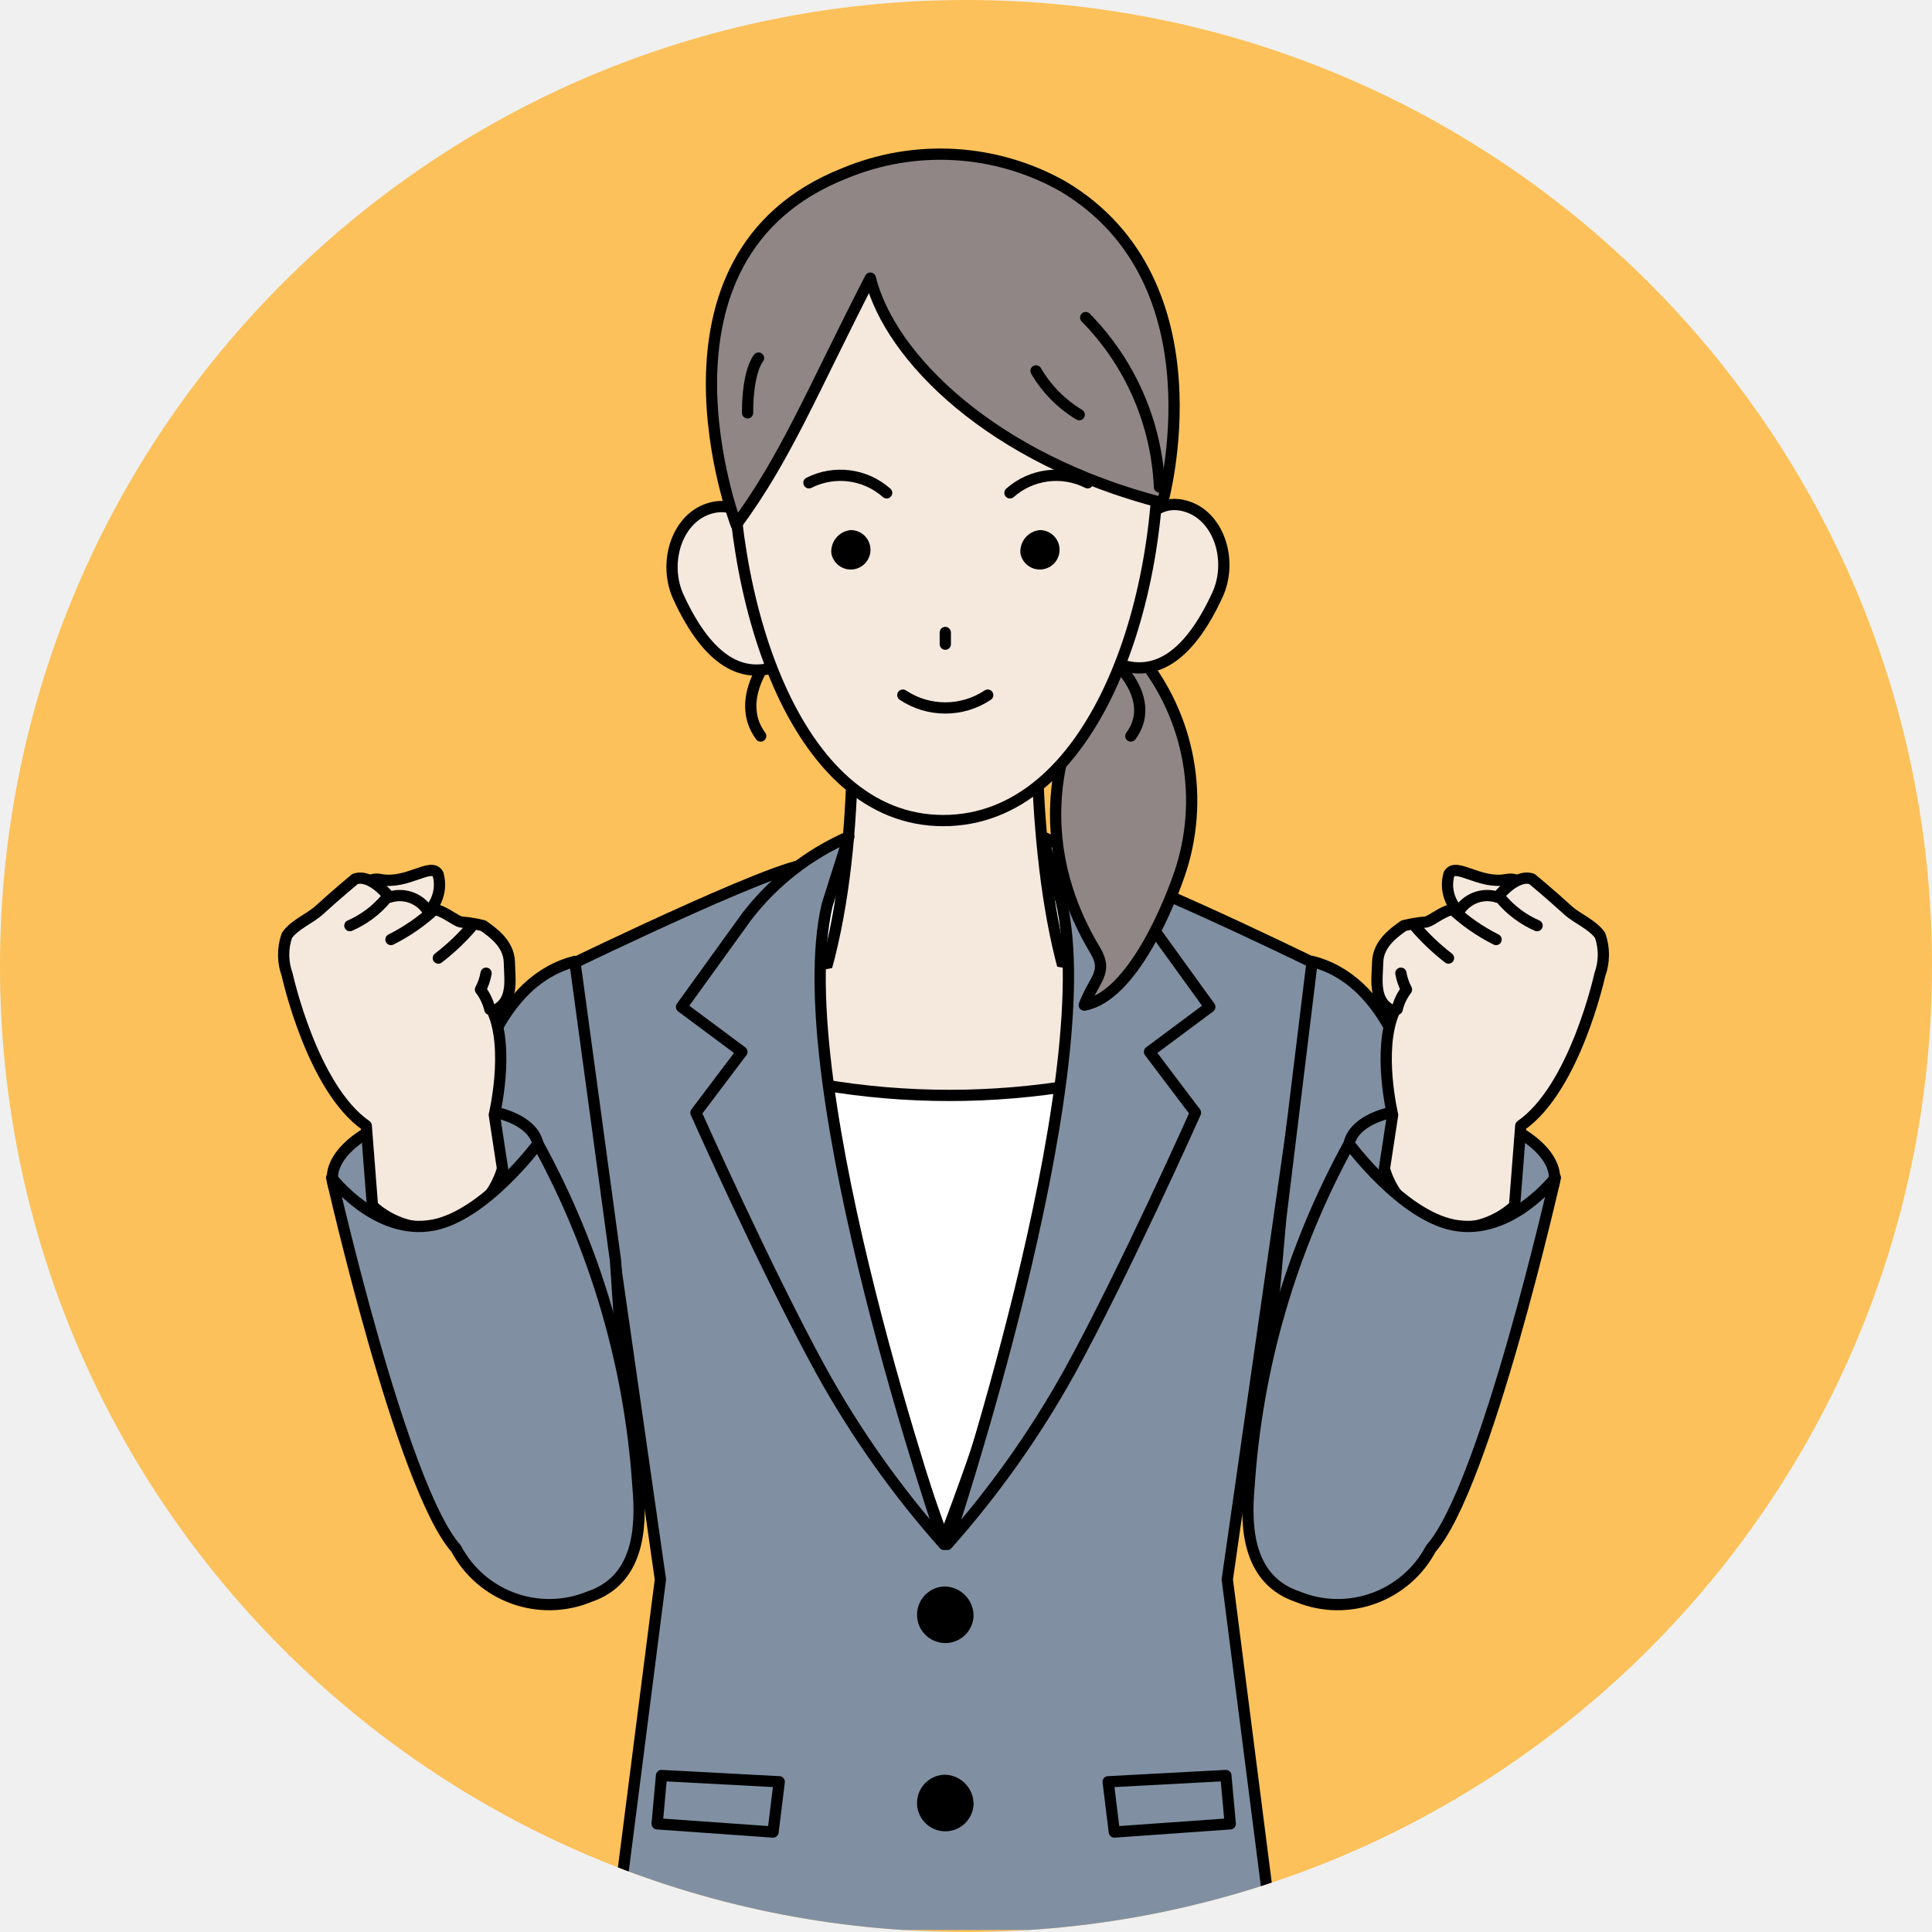
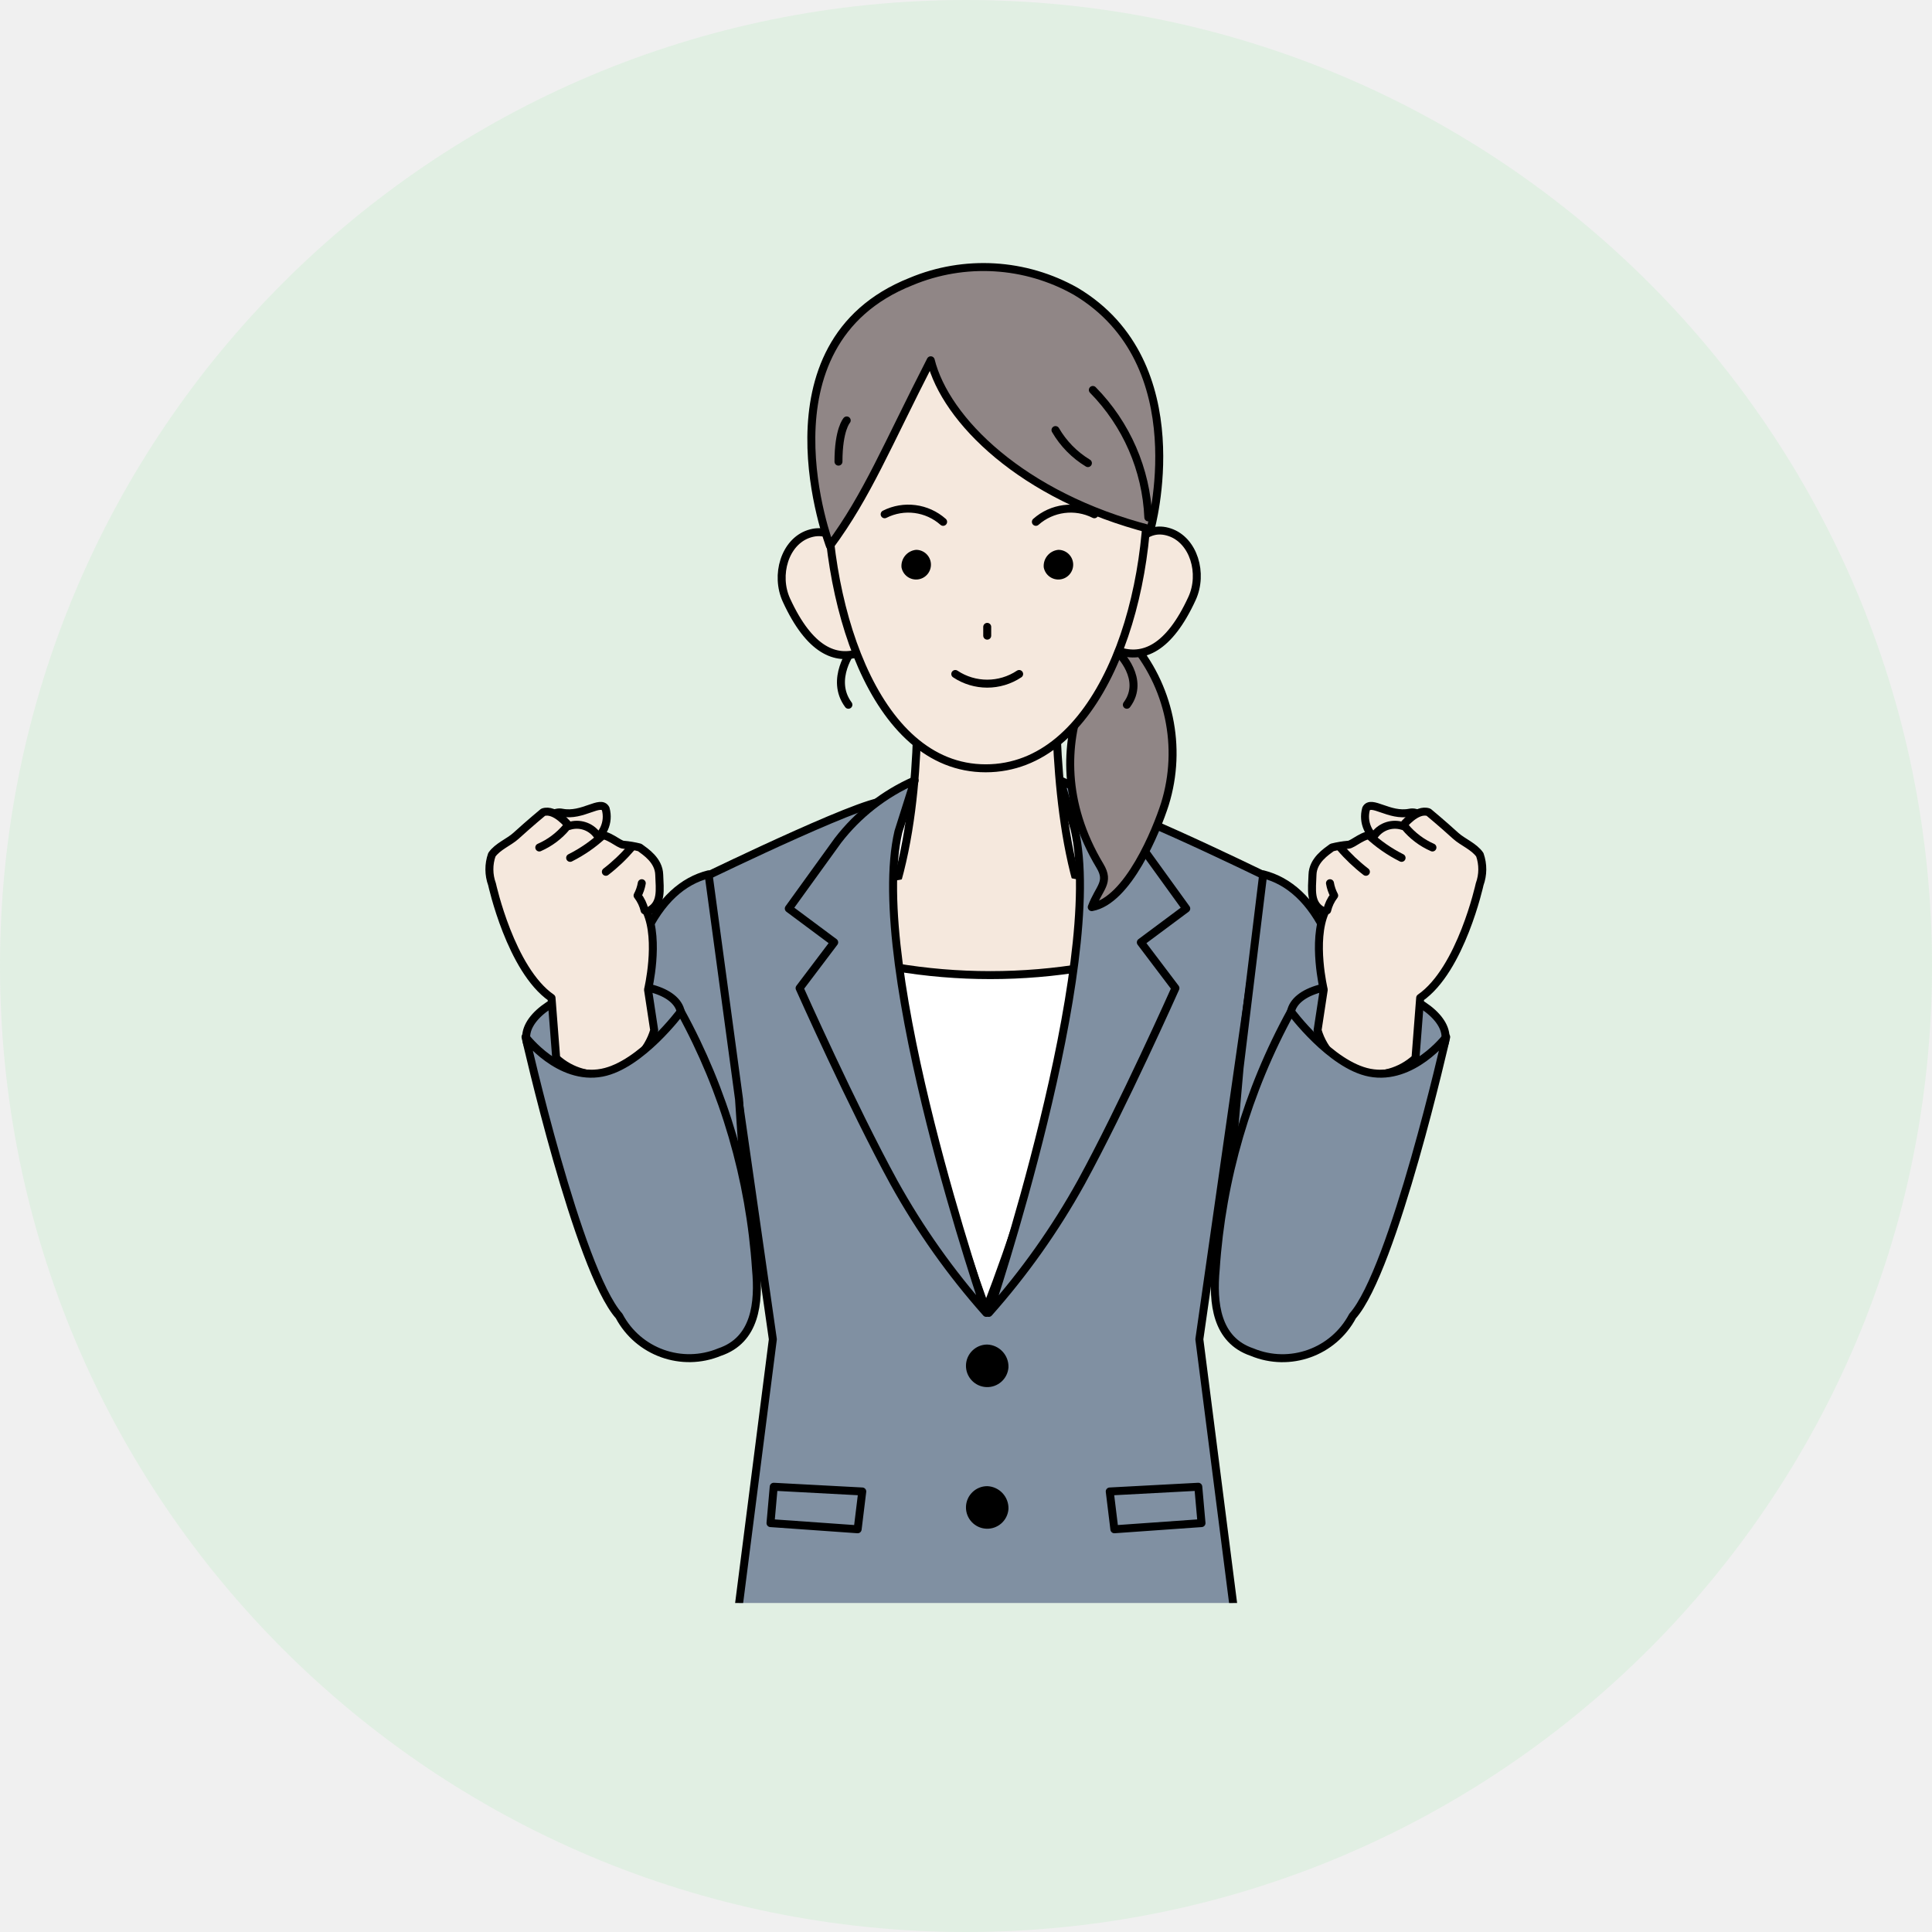
- <svg xmlns="http://www.w3.org/2000/svg" width="85" height="85" viewBox="0 0 85 85">
+ <svg xmlns="http://www.w3.org/2000/svg" width="120" height="120" viewBox="0 0 120 120">
  <defs>
    <clipPath id="clip-path">
-       <circle id="Elipse_6590" data-name="Elipse 6590" cx="42.5" cy="42.5" r="42.5" transform="translate(0 0.367)" fill="#fcc15a" />
-     </clipPath>
-     <clipPath id="clip-path-2">
-       <rect id="Rectángulo_299322" data-name="Rectángulo 299322" width="72.363" height="89.98" fill="none" />
+       <rect id="Rectángulo_299322" data-name="Rectángulo 299322" width="76.854" height="95.564" fill="none" />
    </clipPath>
  </defs>
-   <g id="Grupo_881703" data-name="Grupo 881703" transform="translate(0 -0.367)">
-     <circle id="Elipse_6585" data-name="Elipse 6585" cx="42.5" cy="42.5" r="42.5" transform="translate(0 0.367)" fill="#fcc15a" />
-     <g id="Enmascarar_grupo_744814" data-name="Enmascarar grupo 744814" clip-path="url(#clip-path)">
-       <g id="Grupo_881696" data-name="Grupo 881696" transform="translate(4.166 -4.701)">
-         <g id="Grupo_881695" data-name="Grupo 881695" clip-path="url(#clip-path-2)">
-           <path id="Trazado_596526" data-name="Trazado 596526" d="M30.428,64.824c6.966-11.736,5.843-31.119,5.843-31.119H24.585s-1.123,19.383,5.843,31.119" transform="translate(6.975 9.589)" fill="#fff" />
-           <path id="Trazado_596527" data-name="Trazado 596527" d="M30.428,64.824c6.966-11.736,5.843-31.119,5.843-31.119H24.585S23.462,53.088,30.428,64.824Z" transform="translate(6.975 9.589)" fill="none" stroke="#000" stroke-linecap="round" stroke-linejoin="round" stroke-width="0.495" />
-           <path id="Trazado_596528" data-name="Trazado 596528" d="M35.723,40.652c-1.733-5.612-1.335-13.7-1.335-13.7H26.157s.606,7.7-1.247,13.7a8.519,8.519,0,0,0,5.559,1.518c3.663-.1,5.254-1.518,5.254-1.518" transform="translate(7.087 7.668)" fill="#f5e8dd" />
-           <path id="Trazado_596529" data-name="Trazado 596529" d="M35.723,40.652c-1.733-5.612-1.335-13.7-1.335-13.7H26.157s.606,7.7-1.247,13.7a8.519,8.519,0,0,0,5.559,1.518C34.133,42.067,35.723,40.652,35.723,40.652Z" transform="translate(7.087 7.668)" fill="none" stroke="#000" stroke-linecap="round" stroke-linejoin="round" stroke-width="0.495" />
-           <path id="Trazado_596530" data-name="Trazado 596530" d="M41.139,39.772c0,1.667-4.362,3.019-9.743,3.019s-9.744-1.351-9.744-3.019,4.362-3.019,9.744-3.019,9.743,1.351,9.743,3.019" transform="translate(6.16 10.456)" fill="#f5e8dd" />
-           <path id="Trazado_596531" data-name="Trazado 596531" d="M20.654,40A33.519,33.519,0,0,0,42.8,40" transform="translate(5.876 11.38)" fill="none" stroke="#000" stroke-linecap="round" stroke-linejoin="round" stroke-width="0.495" />
-           <path id="Trazado_596532" data-name="Trazado 596532" d="M45.176,65.018l3.878-27.081s-10.481-5.125-10.526-4.322c-.2,3.563.871,12.237-5.823,29.673C26.4,45.9,27.08,37.209,26.882,33.647c-.044-.8-10.525,4.29-10.525,4.29l3.878,27.081-3.1,24.254C22.659,92.235,31.5,90.481,31.5,90.481l1.213-7.139,1.155,7.139s8.885,1.755,14.411-1.209Z" transform="translate(4.654 9.539)" fill="#8090a2" />
-           <path id="Trazado_596533" data-name="Trazado 596533" d="M45.176,65.018l3.878-27.081s-10.481-5.125-10.526-4.322c-.2,3.563.871,12.237-5.823,29.673C26.4,45.9,27.08,37.209,26.882,33.647c-.044-.8-10.525,4.29-10.525,4.29l3.878,27.081-3.1,24.254C22.659,92.235,31.5,90.481,31.5,90.481l1.213-7.139,1.155,7.139s8.885,1.755,14.411-1.209Z" transform="translate(4.654 9.539)" fill="none" stroke="#000" stroke-linecap="round" stroke-linejoin="round" stroke-width="0.495" />
-           <path id="Trazado_596534" data-name="Trazado 596534" d="M22.97,36.115,20.1,40.092l2.656,1.977-2.022,2.678s3.092,6.943,5.516,11.365a42.44,42.44,0,0,0,5.4,7.629S24.662,43.51,26.51,35.6l.951-3a11.486,11.486,0,0,0-4.491,3.512" transform="translate(5.718 9.276)" fill="#8090a2" />
-           <path id="Trazado_596535" data-name="Trazado 596535" d="M22.97,36.115,20.1,40.092l2.656,1.977-2.022,2.678s3.092,6.943,5.516,11.365a42.44,42.44,0,0,0,5.4,7.629S24.662,43.51,26.51,35.6l.951-3A11.486,11.486,0,0,0,22.97,36.115Z" transform="translate(5.718 9.276)" fill="none" stroke="#000" stroke-linecap="round" stroke-linejoin="round" stroke-width="0.495" />
-           <path id="Trazado_596536" data-name="Trazado 596536" d="M37.88,36.115l2.873,3.977L38.1,42.068l2.022,2.678S37.026,51.689,34.6,56.112a42.515,42.515,0,0,1-5.4,7.629s6.866-20.382,5.017-28.292l-.83-2.845a11.5,11.5,0,0,1,4.491,3.512" transform="translate(8.308 9.276)" fill="#8090a2" />
-           <path id="Trazado_596537" data-name="Trazado 596537" d="M37.88,36.115l2.873,3.977L38.1,42.068l2.022,2.678S37.026,51.689,34.6,56.112a42.515,42.515,0,0,1-5.4,7.629s6.866-20.382,5.017-28.292l-.83-2.845A11.5,11.5,0,0,1,37.88,36.115Z" transform="translate(8.308 9.276)" fill="none" stroke="#000" stroke-linecap="round" stroke-linejoin="round" stroke-width="0.495" />
-           <path id="Trazado_596538" data-name="Trazado 596538" d="M24.364,67.246l-5.1-.361.193-2.126,5.179.276Z" transform="translate(5.481 18.424)" fill="#8090a2" />
-           <path id="Trazado_596539" data-name="Trazado 596539" d="M24.364,67.246l-5.1-.361.193-2.126,5.179.276Z" transform="translate(5.481 18.424)" fill="none" stroke="#000" stroke-linecap="round" stroke-linejoin="round" stroke-width="0.495" />
-           <path id="Trazado_596540" data-name="Trazado 596540" d="M34.985,67.246l5.1-.361-.193-2.126-5.179.276Z" transform="translate(9.875 18.424)" fill="#8090a2" />
-           <path id="Trazado_596541" data-name="Trazado 596541" d="M34.985,67.246l5.1-.361-.193-2.126-5.179.276Z" transform="translate(9.875 18.424)" fill="none" stroke="#000" stroke-linecap="round" stroke-linejoin="round" stroke-width="0.495" />
-           <path id="Trazado_596542" data-name="Trazado 596542" d="M30.652,59.622a1.245,1.245,0,1,1-1.242-1.338,1.293,1.293,0,0,1,1.242,1.338" transform="translate(8.014 16.582)" />
-           <path id="Trazado_596543" data-name="Trazado 596543" d="M30.652,66.07a1.245,1.245,0,1,1-1.242-1.338,1.293,1.293,0,0,1,1.242,1.338" transform="translate(8.014 18.416)" />
-           <path id="Trazado_596544" data-name="Trazado 596544" d="M38.451,35.809c-.491,1.539-2.157,5.645-4.277,6.031.434-1.156,1.066-1.436.482-2.408-4.457-7.414.948-13.9,1.756-13.2a10.026,10.026,0,0,1,2.04,9.576" transform="translate(9.363 7.449)" fill="#908686" />
-           <path id="Trazado_596545" data-name="Trazado 596545" d="M38.451,35.809c-.491,1.539-2.157,5.645-4.277,6.031.434-1.156,1.066-1.436.482-2.408-4.457-7.414.948-13.9,1.756-13.2A10.026,10.026,0,0,1,38.451,35.809Z" transform="translate(9.363 7.449)" fill="none" stroke="#000" stroke-linecap="round" stroke-linejoin="round" stroke-width="0.495" />
-           <path id="Trazado_596546" data-name="Trazado 596546" d="M23.153,26.633s-1.354,1.744-.245,3.24" transform="translate(6.393 7.577)" fill="none" stroke="#000" stroke-linecap="round" stroke-linejoin="round" stroke-width="0.495" />
-           <path id="Trazado_596547" data-name="Trazado 596547" d="M35.443,23.625c-.509,1.526-1.575,4.175-.167,4.645S38.2,28.152,39.56,25.2c.672-1.462.1-3.4-1.309-3.873s-2.3.776-2.808,2.3" transform="translate(9.837 6.038)" fill="#f5e8dd" />
-           <path id="Trazado_596548" data-name="Trazado 596548" d="M35.443,23.625c-.509,1.526-1.575,4.175-.167,4.645S38.2,28.152,39.56,25.2c.672-1.462.1-3.4-1.309-3.873S35.952,22.1,35.443,23.625Z" transform="translate(9.837 6.038)" fill="none" stroke="#000" stroke-linecap="round" stroke-linejoin="round" stroke-width="0.495" />
-           <path id="Trazado_596549" data-name="Trazado 596549" d="M24.172,23.7c.509,1.527,1.575,4.175.167,4.645s-2.926-.117-4.284-3.073c-.671-1.462-.1-3.4,1.309-3.874s2.3.776,2.808,2.3" transform="translate(5.626 6.059)" fill="#f5e8dd" />
-           <path id="Trazado_596550" data-name="Trazado 596550" d="M24.172,23.7c.509,1.527,1.575,4.175.167,4.645s-2.926-.117-4.284-3.073c-.671-1.462-.1-3.4,1.309-3.874S23.663,22.173,24.172,23.7Z" transform="translate(5.626 6.059)" fill="none" stroke="#000" stroke-linecap="round" stroke-linejoin="round" stroke-width="0.495" />
-           <path id="Trazado_596551" data-name="Trazado 596551" d="M40.57,20.8c.361,8.073-2.924,17.591-9.446,17.591-6.611,0-9.587-9.952-9.271-17.808.29-7.233,4.663-10.9,9.59-10.812,4.868.091,8.815,4.044,9.128,11.029" transform="translate(6.21 2.779)" fill="#f5e8dd" />
-           <path id="Trazado_596552" data-name="Trazado 596552" d="M40.57,20.8c.361,8.073-2.924,17.591-9.446,17.591-6.611,0-9.587-9.952-9.271-17.808.29-7.233,4.663-10.9,9.59-10.812C36.31,9.859,40.258,13.811,40.57,20.8Z" transform="translate(6.21 2.779)" fill="none" stroke="#000" stroke-linecap="round" stroke-linejoin="round" stroke-width="0.495" />
-           <path id="Trazado_596553" data-name="Trazado 596553" d="M27.68,27.754a3.368,3.368,0,0,0,3.735,0" transform="translate(7.875 7.896)" fill="none" stroke="#000" stroke-linecap="round" stroke-linejoin="round" stroke-width="0.495" />
-           <path id="Trazado_596554" data-name="Trazado 596554" d="M25.231,23.122a.868.868,0,1,0,.854-1.021.949.949,0,0,0-.854,1.021" transform="translate(7.178 6.288)" />
-           <path id="Trazado_596555" data-name="Trazado 596555" d="M31.707,23.122a.868.868,0,1,0,.854-1.021.949.949,0,0,0-.854,1.021" transform="translate(9.021 6.288)" />
-           <path id="Trazado_596556" data-name="Trazado 596556" d="M24.464,20.557A3.068,3.068,0,0,1,27.883,21" transform="translate(6.96 5.752)" fill="none" stroke="#000" stroke-linecap="round" stroke-linejoin="round" stroke-width="0.495" />
-           <path id="Trazado_596557" data-name="Trazado 596557" d="M34.768,20.557A3.068,3.068,0,0,0,31.349,21" transform="translate(8.919 5.752)" fill="none" stroke="#000" stroke-linecap="round" stroke-linejoin="round" stroke-width="0.495" />
-           <line id="Línea_506" data-name="Línea 506" y2="0.514" transform="translate(37.423 32.895)" fill="none" stroke="#000" stroke-linecap="round" stroke-linejoin="round" stroke-width="0.495" />
-           <path id="Trazado_596558" data-name="Trazado 596558" d="M35.1,26.783s1.611,1.552.5,3.047" transform="translate(9.987 7.62)" fill="none" stroke="#000" stroke-linecap="round" stroke-linejoin="round" stroke-width="0.495" />
-           <path id="Trazado_596559" data-name="Trazado 596559" d="M26.954,10.075c-9.219,3.665-4.74,15.455-4.74,15.455,2.185-2.957,3.327-5.841,5.9-10.853.866,3.477,5.335,7.96,12.853,9.888,0,0,2.717-9.69-4.366-13.918a10.979,10.979,0,0,0-9.643-.573" transform="translate(6.01 2.627)" fill="#908686" />
-           <path id="Trazado_596560" data-name="Trazado 596560" d="M26.954,10.075c-9.219,3.665-4.74,15.455-4.74,15.455,2.185-2.957,3.327-5.841,5.9-10.853.866,3.477,5.335,7.96,12.853,9.888,0,0,2.717-9.69-4.366-13.918A10.979,10.979,0,0,0,26.954,10.075Z" transform="translate(6.01 2.627)" fill="none" stroke="#000" stroke-linecap="round" stroke-linejoin="round" stroke-width="0.495" />
-           <path id="Trazado_596561" data-name="Trazado 596561" d="M33.943,14.822a11.332,11.332,0,0,1,3.245,7.454" transform="translate(9.657 4.217)" fill="none" stroke="#000" stroke-linecap="round" stroke-linejoin="round" stroke-width="0.495" />
-           <path id="Trazado_596562" data-name="Trazado 596562" d="M22.844,16.21s-.482.531-.482,2.41" transform="translate(6.362 4.612)" fill="none" stroke="#000" stroke-linecap="round" stroke-linejoin="round" stroke-width="0.495" />
-           <path id="Trazado_596563" data-name="Trazado 596563" d="M32.242,16.648a5.465,5.465,0,0,0,1.9,1.928" transform="translate(9.173 4.737)" fill="none" stroke="#000" stroke-linecap="round" stroke-linejoin="round" stroke-width="0.495" />
-           <path id="Trazado_596564" data-name="Trazado 596564" d="M42.259,36.875c2.988.758,5.2,4.542,5.363,12.673.181,9.048.669,14.492-3.8,15.208-.715.116-2.861.371-4.094-3.581L40.876,48.2Z" transform="translate(11.304 10.491)" fill="#8090a2" />
-           <path id="Trazado_596565" data-name="Trazado 596565" d="M42.259,36.875c2.988.758,5.2,4.542,5.363,12.673.181,9.048.669,14.492-3.8,15.208-.715.116-2.861.371-4.094-3.581L40.876,48.2Z" transform="translate(11.304 10.491)" fill="none" stroke="#000" stroke-linecap="round" stroke-linejoin="round" stroke-width="0.495" />
-           <path id="Trazado_596566" data-name="Trazado 596566" d="M47.946,42.063c-2.466-.453-4.749.166-4.983,1.435s1.67,2.709,4.137,3.164,4.655-.208,4.889-1.478-1.576-2.667-4.044-3.12" transform="translate(12.217 11.925)" fill="#8090a2" />
-           <path id="Trazado_596567" data-name="Trazado 596567" d="M47.946,42.063c-2.466-.453-4.749.166-4.983,1.435s1.67,2.709,4.137,3.164,4.655-.208,4.889-1.478S50.413,42.516,47.946,42.063Z" transform="translate(12.217 11.925)" fill="none" stroke="#000" stroke-linecap="round" stroke-linejoin="round" stroke-width="0.495" />
-           <path id="Trazado_596568" data-name="Trazado 596568" d="M47.306,35.905c.8.425,2.587.663,2.884.107s-.344-2.033-1.231-1.856c-1.2.241-2.257-.785-2.552-.23a1.68,1.68,0,0,0,.9,1.979" transform="translate(13.175 9.605)" fill="#f5e8dd" />
-           <path id="Trazado_596569" data-name="Trazado 596569" d="M47.306,35.905c.8.425,2.587.663,2.884.107s-.344-2.033-1.231-1.856c-1.2.241-2.257-.785-2.552-.23A1.68,1.68,0,0,0,47.306,35.905Z" transform="translate(13.175 9.605)" fill="none" stroke="#000" stroke-linecap="round" stroke-linejoin="round" stroke-width="0.495" />
-           <path id="Trazado_596570" data-name="Trazado 596570" d="M43.951,37.717c.022-.854.811-1.353,1.143-1.6a5.916,5.916,0,0,1,.936-.158c.292,0,.911-.673,1.567-.582a1.467,1.467,0,0,1,1.626-.515s.812-1.051,1.517-.8c0,0,.745.613,1.59,1.382.4.362,1.075.622,1.407,1.1a2.569,2.569,0,0,1-.012,1.728s-1.089,4.992-3.478,6.642l-.274,3.526a3.688,3.688,0,0,1-3.242.9,3.74,3.74,0,0,1-2.484-2.528l.361-2.371s-.683-2.863.075-4.555c-.943-.374-.754-1.341-.732-2.164" transform="translate(12.495 9.679)" fill="#f5e8dd" />
-           <path id="Trazado_596571" data-name="Trazado 596571" d="M43.951,37.717c.022-.854.811-1.353,1.143-1.6a5.916,5.916,0,0,1,.936-.158c.292,0,.911-.673,1.567-.582a1.467,1.467,0,0,1,1.626-.515s.812-1.051,1.517-.8c0,0,.745.613,1.59,1.382.4.362,1.075.622,1.407,1.1a2.569,2.569,0,0,1-.012,1.728s-1.089,4.992-3.478,6.642l-.274,3.526a3.688,3.688,0,0,1-3.242.9,3.74,3.74,0,0,1-2.484-2.528l.361-2.371s-.683-2.863.075-4.555C43.74,39.507,43.929,38.54,43.951,37.717Z" transform="translate(12.495 9.679)" fill="none" stroke="#000" stroke-linecap="round" stroke-linejoin="round" stroke-width="0.495" />
-           <path id="Trazado_596572" data-name="Trazado 596572" d="M44.775,37.279a2.4,2.4,0,0,0,.247.721,2.269,2.269,0,0,0-.411.867" transform="translate(12.692 10.606)" fill="none" stroke="#000" stroke-linecap="round" stroke-linejoin="round" stroke-width="0.495" />
-           <path id="Trazado_596573" data-name="Trazado 596573" d="M45.21,35.654A9.911,9.911,0,0,0,46.7,37.075" transform="translate(12.862 10.144)" fill="none" stroke="#000" stroke-linecap="round" stroke-linejoin="round" stroke-width="0.495" />
-           <path id="Trazado_596574" data-name="Trazado 596574" d="M46.481,35.068a8.278,8.278,0,0,0,1.951,1.358" transform="translate(13.224 9.977)" fill="none" stroke="#000" stroke-linecap="round" stroke-linejoin="round" stroke-width="0.495" />
-           <path id="Trazado_596575" data-name="Trazado 596575" d="M48.159,34.715a4.342,4.342,0,0,0,1.6,1.2" transform="translate(13.701 9.877)" fill="none" stroke="#000" stroke-linecap="round" stroke-linejoin="round" stroke-width="0.495" />
-           <path id="Trazado_596576" data-name="Trazado 596576" d="M39.55,58.185a36.287,36.287,0,0,1,4.4-15.063s2.32,3.135,4.6,3.576c2.511.486,4.476-2.087,4.476-2.087s-3.073,13.618-5.475,16.32a4.639,4.639,0,0,1-5.875,2.112c-2.1-.712-2.313-2.881-2.13-4.857" transform="translate(11.237 12.268)" fill="#8090a2" />
-           <path id="Trazado_596577" data-name="Trazado 596577" d="M39.55,58.185a36.287,36.287,0,0,1,4.4-15.063s2.32,3.135,4.6,3.576c2.511.486,4.476-2.087,4.476-2.087s-3.073,13.618-5.475,16.32a4.639,4.639,0,0,1-5.875,2.112C39.577,62.33,39.366,60.161,39.55,58.185Z" transform="translate(11.237 12.268)" fill="none" stroke="#000" stroke-linecap="round" stroke-linejoin="round" stroke-width="0.495" />
-           <path id="Trazado_596578" data-name="Trazado 596578" d="M17.658,36.875c-2.988.758-5.2,4.542-5.364,12.673-.181,9.048-.668,14.492,3.8,15.208.715.116,2.861.371,4.094-3.581l-.742-11.151Z" transform="translate(3.466 10.491)" fill="#8090a2" />
-           <path id="Trazado_596579" data-name="Trazado 596579" d="M17.658,36.875c-2.988.758-5.2,4.542-5.364,12.673-.181,9.048-.668,14.492,3.8,15.208.715.116,2.861.371,4.094-3.581l-.742-11.151Z" transform="translate(3.466 10.491)" fill="none" stroke="#000" stroke-linecap="round" stroke-linejoin="round" stroke-width="0.495" />
-           <path id="Trazado_596580" data-name="Trazado 596580" d="M12.206,42.063c2.466-.453,4.749.166,4.983,1.435s-1.67,2.709-4.137,3.164S8.4,46.453,8.162,45.183s1.577-2.667,4.044-3.12" transform="translate(2.316 11.925)" fill="#8090a2" />
-           <path id="Trazado_596581" data-name="Trazado 596581" d="M12.206,42.063c2.466-.453,4.749.166,4.983,1.435s-1.67,2.709-4.137,3.164S8.4,46.453,8.162,45.183,9.74,42.516,12.206,42.063Z" transform="translate(2.316 11.925)" fill="none" stroke="#000" stroke-linecap="round" stroke-linejoin="round" stroke-width="0.495" />
-           <path id="Trazado_596582" data-name="Trazado 596582" d="M11.715,35.905c-.8.425-2.587.663-2.884.107s.344-2.033,1.231-1.856c1.2.241,2.256-.785,2.552-.23a1.68,1.68,0,0,1-.9,1.979" transform="translate(2.492 9.605)" fill="#f5e8dd" />
-           <path id="Trazado_596583" data-name="Trazado 596583" d="M11.715,35.905c-.8.425-2.587.663-2.884.107s.344-2.033,1.231-1.856c1.2.241,2.256-.785,2.552-.23A1.68,1.68,0,0,1,11.715,35.905Z" transform="translate(2.492 9.605)" fill="none" stroke="#000" stroke-linecap="round" stroke-linejoin="round" stroke-width="0.495" />
-           <path id="Trazado_596584" data-name="Trazado 596584" d="M16.4,37.717c-.022-.854-.811-1.353-1.143-1.6a5.916,5.916,0,0,0-.936-.158c-.292,0-.911-.673-1.567-.582a1.467,1.467,0,0,0-1.626-.515s-.812-1.051-1.517-.8c0,0-.745.613-1.59,1.382-.4.362-1.075.622-1.407,1.1a2.569,2.569,0,0,0,.012,1.728s1.089,4.992,3.478,6.642l.274,3.526a3.688,3.688,0,0,0,3.242.9A3.74,3.74,0,0,0,16.1,46.807l-.361-2.371s.683-2.863-.075-4.555c.943-.374.754-1.341.732-2.164" transform="translate(1.843 9.679)" fill="#f5e8dd" />
-           <path id="Trazado_596585" data-name="Trazado 596585" d="M16.4,37.717c-.022-.854-.811-1.353-1.143-1.6a5.916,5.916,0,0,0-.936-.158c-.292,0-.911-.673-1.567-.582a1.467,1.467,0,0,0-1.626-.515s-.812-1.051-1.517-.8c0,0-.745.613-1.59,1.382-.4.362-1.075.622-1.407,1.1a2.569,2.569,0,0,0,.012,1.728s1.089,4.992,3.478,6.642l.274,3.526a3.688,3.688,0,0,0,3.242.9A3.74,3.74,0,0,0,16.1,46.807l-.361-2.371s.683-2.863-.075-4.555C16.608,39.507,16.42,38.54,16.4,37.717Z" transform="translate(1.843 9.679)" fill="none" stroke="#000" stroke-linecap="round" stroke-linejoin="round" stroke-width="0.495" />
-           <path id="Trazado_596586" data-name="Trazado 596586" d="M13.461,37.279a2.4,2.4,0,0,1-.247.721,2.269,2.269,0,0,1,.411.867" transform="translate(3.759 10.606)" fill="none" stroke="#000" stroke-linecap="round" stroke-linejoin="round" stroke-width="0.495" />
-           <path id="Trazado_596587" data-name="Trazado 596587" d="M13.265,35.654a9.911,9.911,0,0,1-1.494,1.421" transform="translate(3.349 10.144)" fill="none" stroke="#000" stroke-linecap="round" stroke-linejoin="round" stroke-width="0.495" />
-           <path id="Trazado_596588" data-name="Trazado 596588" d="M12.1,35.068a8.278,8.278,0,0,1-1.951,1.358" transform="translate(2.886 9.977)" fill="none" stroke="#000" stroke-linecap="round" stroke-linejoin="round" stroke-width="0.495" />
-           <path id="Trazado_596589" data-name="Trazado 596589" d="M10.341,34.715a4.342,4.342,0,0,1-1.6,1.2" transform="translate(2.486 9.877)" fill="none" stroke="#000" stroke-linecap="round" stroke-linejoin="round" stroke-width="0.495" />
-           <path id="Trazado_596590" data-name="Trazado 596590" d="M21.593,58.185a36.287,36.287,0,0,0-4.4-15.063s-2.32,3.135-4.6,3.576c-2.511.486-4.476-2.087-4.476-2.087s3.073,13.618,5.475,16.32a4.639,4.639,0,0,0,5.875,2.112c2.1-.712,2.313-2.881,2.13-4.857" transform="translate(2.308 12.268)" fill="#8090a2" />
-           <path id="Trazado_596591" data-name="Trazado 596591" d="M21.593,58.185a36.287,36.287,0,0,0-4.4-15.063s-2.32,3.135-4.6,3.576c-2.511.486-4.476-2.087-4.476-2.087s3.073,13.618,5.475,16.32a4.639,4.639,0,0,0,5.875,2.112C21.566,62.33,21.776,60.161,21.593,58.185Z" transform="translate(2.308 12.268)" fill="none" stroke="#000" stroke-linecap="round" stroke-linejoin="round" stroke-width="0.495" />
-         </g>
+   <g id="Grupo_1072189" data-name="Grupo 1072189" transform="translate(-810 -1808.712)">
+     <path id="Trazado_835933" data-name="Trazado 835933" d="M60,0A60,60,0,1,1,0,60,60,60,0,0,1,60,0Z" transform="translate(810 1808.712)" fill="#e1efe3" />
+     <g id="Grupo_881696" data-name="Grupo 881696" transform="translate(831.573 1812.712)">
+       <g id="Grupo_881695" data-name="Grupo 881695" clip-path="url(#clip-path)">
+         <path id="Trazado_596526" data-name="Trazado 596526" d="M30.795,66.756C38.193,54.291,37,33.705,37,33.705H24.589S23.4,54.291,30.795,66.756" transform="translate(8.93 12.276)" fill="#fff" />
+         <path id="Trazado_596527" data-name="Trazado 596527" d="M30.795,66.756C38.193,54.291,37,33.705,37,33.705H24.589S23.4,54.291,30.795,66.756Z" transform="translate(8.93 12.276)" fill="none" stroke="#000" stroke-linecap="round" stroke-linejoin="round" stroke-width="0.495" />
+         <path id="Trazado_596528" data-name="Trazado 596528" d="M36.394,41.5c-1.84-5.96-1.417-14.551-1.417-14.551H26.235S26.879,35.13,24.91,41.5a9.048,9.048,0,0,0,5.9,1.612c3.891-.11,5.58-1.612,5.58-1.612" transform="translate(9.072 9.817)" fill="#f5e8dd" />
+         <path id="Trazado_596529" data-name="Trazado 596529" d="M36.394,41.5c-1.84-5.96-1.417-14.551-1.417-14.551H26.235S26.879,35.13,24.91,41.5a9.048,9.048,0,0,0,5.9,1.612C34.705,43,36.394,41.5,36.394,41.5Z" transform="translate(9.072 9.817)" fill="none" stroke="#000" stroke-linecap="round" stroke-linejoin="round" stroke-width="0.495" />
+         <path id="Trazado_596530" data-name="Trazado 596530" d="M42.348,39.959c0,1.771-4.633,3.206-10.348,3.206S21.652,41.73,21.652,39.959,26.285,36.753,32,36.753s10.348,1.435,10.348,3.206" transform="translate(7.886 13.386)" fill="#f5e8dd" />
+         <path id="Trazado_596531" data-name="Trazado 596531" d="M20.654,40a35.6,35.6,0,0,0,23.518,0" transform="translate(7.522 14.568)" fill="none" stroke="#000" stroke-linecap="round" stroke-linejoin="round" stroke-width="0.495" />
+         <path id="Trazado_596532" data-name="Trazado 596532" d="M46.964,66.972l4.119-28.762S39.951,32.768,39.9,33.62c-.209,3.784.925,13-6.184,31.515-6.693-18.469-5.974-27.7-6.184-31.48-.046-.854-11.178,4.556-11.178,4.556l4.119,28.762L17.181,92.731c5.869,3.147,15.259,1.284,15.259,1.284l1.288-7.582,1.226,7.582s9.436,1.864,15.305-1.284Z" transform="translate(5.957 12.212)" fill="#8090a2" />
+         <path id="Trazado_596533" data-name="Trazado 596533" d="M46.964,66.972l4.119-28.762S39.951,32.768,39.9,33.62c-.209,3.784.925,13-6.184,31.515-6.693-18.469-5.974-27.7-6.184-31.48-.046-.854-11.178,4.556-11.178,4.556l4.119,28.762L17.181,92.731c5.869,3.147,15.259,1.284,15.259,1.284l1.288-7.582,1.226,7.582s9.436,1.864,15.305-1.284Z" transform="translate(5.957 12.212)" fill="none" stroke="#000" stroke-linecap="round" stroke-linejoin="round" stroke-width="0.495" />
+         <path id="Trazado_596534" data-name="Trazado 596534" d="M23.149,36.333,20.1,40.556l2.821,2.1L20.771,45.5s3.284,7.374,5.858,12.071a45.074,45.074,0,0,0,5.736,8.1s-7.42-21.486-5.457-29.886l1.01-3.184a12.2,12.2,0,0,0-4.769,3.73" transform="translate(7.32 11.875)" fill="#8090a2" />
+         <path id="Trazado_596535" data-name="Trazado 596535" d="M23.149,36.333,20.1,40.556l2.821,2.1L20.771,45.5s3.284,7.374,5.858,12.071a45.074,45.074,0,0,0,5.736,8.1s-7.42-21.486-5.457-29.886l1.01-3.184A12.2,12.2,0,0,0,23.149,36.333Z" transform="translate(7.32 11.875)" fill="none" stroke="#000" stroke-linecap="round" stroke-linejoin="round" stroke-width="0.495" />
+         <path id="Trazado_596536" data-name="Trazado 596536" d="M38.419,36.333l3.052,4.224-2.821,2.1L40.8,45.5s-3.285,7.374-5.858,12.071a45.153,45.153,0,0,1-5.736,8.1s7.292-21.647,5.329-30.048L33.649,32.6a12.209,12.209,0,0,1,4.769,3.73" transform="translate(10.636 11.875)" fill="#8090a2" />
+         <path id="Trazado_596537" data-name="Trazado 596537" d="M38.419,36.333l3.052,4.224-2.821,2.1L40.8,45.5s-3.285,7.374-5.858,12.071a45.153,45.153,0,0,1-5.736,8.1s7.292-21.647,5.329-30.048L33.649,32.6A12.209,12.209,0,0,1,38.419,36.333Z" transform="translate(10.636 11.875)" fill="none" stroke="#000" stroke-linecap="round" stroke-linejoin="round" stroke-width="0.495" />
+         <path id="Trazado_596538" data-name="Trazado 596538" d="M24.68,67.4l-5.413-.383.2-2.258,5.5.293Z" transform="translate(7.017 23.586)" fill="#8090a2" />
+         <path id="Trazado_596539" data-name="Trazado 596539" d="M24.68,67.4l-5.413-.383.2-2.258,5.5.293Z" transform="translate(7.017 23.586)" fill="none" stroke="#000" stroke-linecap="round" stroke-linejoin="round" stroke-width="0.495" />
+         <path id="Trazado_596540" data-name="Trazado 596540" d="M35,67.4l5.413-.383-.2-2.258-5.5.293Z" transform="translate(12.642 23.586)" fill="#8090a2" />
+         <path id="Trazado_596541" data-name="Trazado 596541" d="M35,67.4l5.413-.383-.2-2.258-5.5.293Z" transform="translate(12.642 23.586)" fill="none" stroke="#000" stroke-linecap="round" stroke-linejoin="round" stroke-width="0.495" />
+         <path id="Trazado_596542" data-name="Trazado 596542" d="M30.806,59.706a1.322,1.322,0,1,1-1.319-1.422,1.373,1.373,0,0,1,1.319,1.422" transform="translate(10.259 21.228)" />
+         <path id="Trazado_596543" data-name="Trazado 596543" d="M30.806,66.154a1.322,1.322,0,1,1-1.319-1.422,1.373,1.373,0,0,1,1.319,1.422" transform="translate(10.259 23.576)" />
+         <path id="Trazado_596544" data-name="Trazado 596544" d="M38.794,36.407c-.521,1.634-2.291,6-4.543,6.4.461-1.228,1.132-1.525.512-2.558-4.734-7.874,1.007-14.759,1.865-14.017a10.648,10.648,0,0,1,2.166,10.17" transform="translate(11.987 9.536)" fill="#908686" />
+         <path id="Trazado_596545" data-name="Trazado 596545" d="M38.794,36.407c-.521,1.634-2.291,6-4.543,6.4.461-1.228,1.132-1.525.512-2.558-4.734-7.874,1.007-14.759,1.865-14.017A10.648,10.648,0,0,1,38.794,36.407Z" transform="translate(11.987 9.536)" fill="none" stroke="#000" stroke-linecap="round" stroke-linejoin="round" stroke-width="0.495" />
+         <path id="Trazado_596546" data-name="Trazado 596546" d="M23.2,26.633s-1.438,1.853-.261,3.441" transform="translate(8.184 9.7)" fill="none" stroke="#000" stroke-linecap="round" stroke-linejoin="round" stroke-width="0.495" />
+         <path id="Trazado_596547" data-name="Trazado 596547" d="M35.5,23.774c-.54,1.621-1.673,4.434-.177,4.933s3.108-.126,4.55-3.265c.713-1.552.105-3.614-1.39-4.113s-2.442.824-2.982,2.445" transform="translate(12.593 7.73)" fill="#f5e8dd" />
+         <path id="Trazado_596548" data-name="Trazado 596548" d="M35.5,23.774c-.54,1.621-1.673,4.434-.177,4.933s3.108-.126,4.55-3.265c.713-1.552.105-3.614-1.39-4.113S36.037,22.153,35.5,23.774Z" transform="translate(12.593 7.73)" fill="none" stroke="#000" stroke-linecap="round" stroke-linejoin="round" stroke-width="0.495" />
+         <path id="Trazado_596549" data-name="Trazado 596549" d="M24.445,23.848c.54,1.622,1.673,4.434.177,4.933s-3.108-.124-4.55-3.263c-.712-1.552-.105-3.615,1.39-4.114s2.442.824,2.982,2.445" transform="translate(7.202 7.757)" fill="#f5e8dd" />
+         <path id="Trazado_596550" data-name="Trazado 596550" d="M24.445,23.848c.54,1.622,1.673,4.434.177,4.933s-3.108-.124-4.55-3.263c-.712-1.552-.105-3.615,1.39-4.114S23.9,22.227,24.445,23.848Z" transform="translate(7.202 7.757)" fill="none" stroke="#000" stroke-linecap="round" stroke-linejoin="round" stroke-width="0.495" />
+         <path id="Trazado_596551" data-name="Trazado 596551" d="M41.733,21.481c.383,8.574-3.1,18.683-10.032,18.683-7.022,0-10.182-10.57-9.847-18.913.308-7.682,4.952-11.581,10.185-11.483,5.17.1,9.363,4.295,9.694,11.713" transform="translate(7.95 3.557)" fill="#f5e8dd" />
+         <path id="Trazado_596552" data-name="Trazado 596552" d="M41.733,21.481c.383,8.574-3.1,18.683-10.032,18.683-7.022,0-10.182-10.57-9.847-18.913.308-7.682,4.952-11.581,10.185-11.483C37.209,9.864,41.4,14.062,41.733,21.481Z" transform="translate(7.95 3.557)" fill="none" stroke="#000" stroke-linecap="round" stroke-linejoin="round" stroke-width="0.495" />
+         <path id="Trazado_596553" data-name="Trazado 596553" d="M27.68,27.754a3.577,3.577,0,0,0,3.967,0" transform="translate(10.081 10.109)" fill="none" stroke="#000" stroke-linecap="round" stroke-linejoin="round" stroke-width="0.495" />
+         <path id="Trazado_596554" data-name="Trazado 596554" d="M25.231,23.186a.922.922,0,1,0,.907-1.085,1.008,1.008,0,0,0-.907,1.085" transform="translate(9.189 8.05)" />
+         <path id="Trazado_596555" data-name="Trazado 596555" d="M31.707,23.186a.922.922,0,1,0,.907-1.085,1.008,1.008,0,0,0-.907,1.085" transform="translate(11.548 8.05)" />
+         <path id="Trazado_596556" data-name="Trazado 596556" d="M24.464,20.578a3.258,3.258,0,0,1,3.632.471" transform="translate(8.91 7.364)" fill="none" stroke="#000" stroke-linecap="round" stroke-linejoin="round" stroke-width="0.495" />
+         <path id="Trazado_596557" data-name="Trazado 596557" d="M34.981,20.578a3.258,3.258,0,0,0-3.632.471" transform="translate(11.418 7.364)" fill="none" stroke="#000" stroke-linecap="round" stroke-linejoin="round" stroke-width="0.495" />
+         <line id="Línea_506" data-name="Línea 506" y2="0.546" transform="translate(39.745 34.936)" fill="none" stroke="#000" stroke-linecap="round" stroke-linejoin="round" stroke-width="0.495" />
+         <path id="Trazado_596558" data-name="Trazado 596558" d="M35.1,26.783s1.711,1.648.533,3.236" transform="translate(12.785 9.755)" fill="none" stroke="#000" stroke-linecap="round" stroke-linejoin="round" stroke-width="0.495" />
+         <path id="Trazado_596559" data-name="Trazado 596559" d="M27.315,10.127c-9.791,3.892-5.034,16.414-5.034,16.414,2.321-3.14,3.533-6.2,6.262-11.526.919,3.693,5.666,8.454,13.65,10.5,0,0,2.885-10.292-4.637-14.781a11.661,11.661,0,0,0-10.241-.608" transform="translate(7.694 3.363)" fill="#908686" />
+         <path id="Trazado_596560" data-name="Trazado 596560" d="M27.315,10.127c-9.791,3.892-5.034,16.414-5.034,16.414,2.321-3.14,3.533-6.2,6.262-11.526.919,3.693,5.666,8.454,13.65,10.5,0,0,2.885-10.292-4.637-14.781A11.661,11.661,0,0,0,27.315,10.127Z" transform="translate(7.694 3.363)" fill="none" stroke="#000" stroke-linecap="round" stroke-linejoin="round" stroke-width="0.495" />
+         <path id="Trazado_596561" data-name="Trazado 596561" d="M33.943,14.822a12.035,12.035,0,0,1,3.446,7.917" transform="translate(12.362 5.399)" fill="none" stroke="#000" stroke-linecap="round" stroke-linejoin="round" stroke-width="0.495" />
+         <path id="Trazado_596562" data-name="Trazado 596562" d="M22.874,16.21s-.512.563-.512,2.559" transform="translate(8.144 5.904)" fill="none" stroke="#000" stroke-linecap="round" stroke-linejoin="round" stroke-width="0.495" />
+         <path id="Trazado_596563" data-name="Trazado 596563" d="M32.242,16.648A5.8,5.8,0,0,0,34.256,18.7" transform="translate(11.743 6.064)" fill="none" stroke="#000" stroke-linecap="round" stroke-linejoin="round" stroke-width="0.495" />
+         <path id="Trazado_596564" data-name="Trazado 596564" d="M42.415,36.875c3.173.8,5.524,4.824,5.7,13.459.192,9.609.711,15.391-4.031,16.152-.76.123-3.038.394-4.348-3.8L40.948,48.9Z" transform="translate(14.471 13.431)" fill="#8090a2" />
+         <path id="Trazado_596565" data-name="Trazado 596565" d="M42.415,36.875c3.173.8,5.524,4.824,5.7,13.459.192,9.609.711,15.391-4.031,16.152-.76.123-3.038.394-4.348-3.8L40.948,48.9Z" transform="translate(14.471 13.431)" fill="none" stroke="#000" stroke-linecap="round" stroke-linejoin="round" stroke-width="0.495" />
+         <path id="Trazado_596566" data-name="Trazado 596566" d="M48.256,42.072c-2.619-.482-5.043.176-5.292,1.524s1.773,2.877,4.394,3.36,4.944-.221,5.192-1.57-1.674-2.832-4.295-3.314" transform="translate(15.641 15.266)" fill="#8090a2" />
+         <path id="Trazado_596567" data-name="Trazado 596567" d="M48.256,42.072c-2.619-.482-5.043.176-5.292,1.524s1.773,2.877,4.394,3.36,4.944-.221,5.192-1.57S50.877,42.554,48.256,42.072Z" transform="translate(15.641 15.266)" fill="none" stroke="#000" stroke-linecap="round" stroke-linejoin="round" stroke-width="0.495" />
+         <path id="Trazado_596568" data-name="Trazado 596568" d="M47.368,36.039c.847.452,2.748.7,3.063.113s-.366-2.16-1.307-1.971c-1.28.256-2.4-.834-2.711-.244a1.784,1.784,0,0,0,.955,2.1" transform="translate(16.866 12.296)" fill="#f5e8dd" />
+         <path id="Trazado_596569" data-name="Trazado 596569" d="M47.368,36.039c.847.452,2.748.7,3.063.113s-.366-2.16-1.307-1.971c-1.28.256-2.4-.834-2.711-.244A1.784,1.784,0,0,0,47.368,36.039Z" transform="translate(16.866 12.296)" fill="none" stroke="#000" stroke-linecap="round" stroke-linejoin="round" stroke-width="0.495" />
+         <path id="Trazado_596570" data-name="Trazado 596570" d="M43.952,37.946c.023-.907.861-1.437,1.214-1.7a6.283,6.283,0,0,1,.995-.168c.31,0,.967-.715,1.664-.618a1.558,1.558,0,0,1,1.727-.547s.862-1.116,1.611-.854c0,0,.791.651,1.689,1.468.423.385,1.142.66,1.494,1.173a2.728,2.728,0,0,1-.012,1.835s-1.157,5.3-3.694,7.054l-.291,3.745a3.917,3.917,0,0,1-3.443.951A3.973,3.973,0,0,1,44.268,47.6l.383-2.518s-.726-3.041.079-4.837c-1-.4-.8-1.424-.778-2.3" transform="translate(15.996 12.391)" fill="#f5e8dd" />
+         <path id="Trazado_596571" data-name="Trazado 596571" d="M43.952,37.946c.023-.907.861-1.437,1.214-1.7a6.283,6.283,0,0,1,.995-.168c.31,0,.967-.715,1.664-.618a1.558,1.558,0,0,1,1.727-.547s.862-1.116,1.611-.854c0,0,.791.651,1.689,1.468.423.385,1.142.66,1.494,1.173a2.728,2.728,0,0,1-.012,1.835s-1.157,5.3-3.694,7.054l-.291,3.745a3.917,3.917,0,0,1-3.443.951A3.973,3.973,0,0,1,44.268,47.6l.383-2.518s-.726-3.041.079-4.837C43.729,39.848,43.929,38.821,43.952,37.946Z" transform="translate(15.996 12.391)" fill="none" stroke="#000" stroke-linecap="round" stroke-linejoin="round" stroke-width="0.495" />
+         <path id="Trazado_596572" data-name="Trazado 596572" d="M44.786,37.279a2.55,2.55,0,0,0,.262.765,2.41,2.41,0,0,0-.437.921" transform="translate(16.248 13.578)" fill="none" stroke="#000" stroke-linecap="round" stroke-linejoin="round" stroke-width="0.495" />
+         <path id="Trazado_596573" data-name="Trazado 596573" d="M45.21,35.654A10.526,10.526,0,0,0,46.8,37.163" transform="translate(16.466 12.986)" fill="none" stroke="#000" stroke-linecap="round" stroke-linejoin="round" stroke-width="0.495" />
+         <path id="Trazado_596574" data-name="Trazado 596574" d="M46.481,35.068a8.792,8.792,0,0,0,2.072,1.442" transform="translate(16.929 12.773)" fill="none" stroke="#000" stroke-linecap="round" stroke-linejoin="round" stroke-width="0.495" />
+         <path id="Trazado_596575" data-name="Trazado 596575" d="M48.159,34.715a4.611,4.611,0,0,0,1.7,1.28" transform="translate(17.54 12.644)" fill="none" stroke="#000" stroke-linecap="round" stroke-linejoin="round" stroke-width="0.495" />
+         <path id="Trazado_596576" data-name="Trazado 596576" d="M39.553,59.12a38.539,38.539,0,0,1,4.672-16s2.464,3.33,4.889,3.8c2.667.516,4.754-2.217,4.754-2.217s-3.263,14.463-5.814,17.332a4.927,4.927,0,0,1-6.24,2.243c-2.233-.756-2.457-3.06-2.262-5.158" transform="translate(14.385 15.706)" fill="#8090a2" />
+         <path id="Trazado_596577" data-name="Trazado 596577" d="M39.553,59.12a38.539,38.539,0,0,1,4.672-16s2.464,3.33,4.889,3.8c2.667.516,4.754-2.217,4.754-2.217s-3.263,14.463-5.814,17.332a4.927,4.927,0,0,1-6.24,2.243C39.581,63.522,39.358,61.218,39.553,59.12Z" transform="translate(14.385 15.706)" fill="none" stroke="#000" stroke-linecap="round" stroke-linejoin="round" stroke-width="0.495" />
+         <path id="Trazado_596578" data-name="Trazado 596578" d="M18,36.875c-3.173.8-5.524,4.824-5.7,13.459-.192,9.609-.709,15.391,4.033,16.152.76.123,3.038.394,4.348-3.8L19.892,50.84Z" transform="translate(4.437 13.431)" fill="#8090a2" />
+         <path id="Trazado_596579" data-name="Trazado 596579" d="M18,36.875c-3.173.8-5.524,4.824-5.7,13.459-.192,9.609-.709,15.391,4.033,16.152.76.123,3.038.394,4.348-3.8L19.892,50.84Z" transform="translate(4.437 13.431)" fill="none" stroke="#000" stroke-linecap="round" stroke-linejoin="round" stroke-width="0.495" />
+         <path id="Trazado_596580" data-name="Trazado 596580" d="M12.458,42.072c2.619-.482,5.043.176,5.292,1.524s-1.773,2.877-4.394,3.36-4.944-.221-5.192-1.57,1.675-2.832,4.295-3.314" transform="translate(2.965 15.266)" fill="#8090a2" />
+         <path id="Trazado_596581" data-name="Trazado 596581" d="M12.458,42.072c2.619-.482,5.043.176,5.292,1.524s-1.773,2.877-4.394,3.36-4.944-.221-5.192-1.57S9.839,42.554,12.458,42.072Z" transform="translate(2.965 15.266)" fill="none" stroke="#000" stroke-linecap="round" stroke-linejoin="round" stroke-width="0.495" />
+         <path id="Trazado_596582" data-name="Trazado 596582" d="M11.9,36.039c-.849.452-2.748.7-3.063.113s.366-2.16,1.307-1.971c1.278.256,2.4-.834,2.711-.244a1.784,1.784,0,0,1-.955,2.1" transform="translate(3.19 12.296)" fill="#f5e8dd" />
+         <path id="Trazado_596583" data-name="Trazado 596583" d="M11.9,36.039c-.849.452-2.748.7-3.063.113s.366-2.16,1.307-1.971c1.278.256,2.4-.834,2.711-.244A1.784,1.784,0,0,1,11.9,36.039Z" transform="translate(3.19 12.296)" fill="none" stroke="#000" stroke-linecap="round" stroke-linejoin="round" stroke-width="0.495" />
+         <path id="Trazado_596584" data-name="Trazado 596584" d="M17.013,37.946c-.023-.907-.861-1.437-1.214-1.7a6.283,6.283,0,0,0-.995-.168c-.31,0-.967-.715-1.664-.618a1.558,1.558,0,0,0-1.727-.547S10.551,33.8,9.8,34.06c0,0-.791.651-1.689,1.468-.423.385-1.142.66-1.494,1.173a2.728,2.728,0,0,0,.012,1.835s1.157,5.3,3.694,7.054l.291,3.745a3.917,3.917,0,0,0,3.443.951A3.973,3.973,0,0,0,16.7,47.6l-.383-2.518s.726-3.041-.079-4.837c1-.4.8-1.424.778-2.3" transform="translate(2.36 12.391)" fill="#f5e8dd" />
+         <path id="Trazado_596585" data-name="Trazado 596585" d="M17.013,37.946c-.023-.907-.861-1.437-1.214-1.7a6.283,6.283,0,0,0-.995-.168c-.31,0-.967-.715-1.664-.618a1.558,1.558,0,0,0-1.727-.547S10.551,33.8,9.8,34.06c0,0-.791.651-1.689,1.468-.423.385-1.142.66-1.494,1.173a2.728,2.728,0,0,0,.012,1.835s1.157,5.3,3.694,7.054l.291,3.745a3.917,3.917,0,0,0,3.443.951A3.973,3.973,0,0,0,16.7,47.6l-.383-2.518s.726-3.041-.079-4.837C17.237,39.848,17.036,38.821,17.013,37.946Z" transform="translate(2.36 12.391)" fill="none" stroke="#000" stroke-linecap="round" stroke-linejoin="round" stroke-width="0.495" />
+         <path id="Trazado_596586" data-name="Trazado 596586" d="M13.476,37.279a2.55,2.55,0,0,1-.262.765,2.41,2.41,0,0,1,.437.921" transform="translate(4.813 13.578)" fill="none" stroke="#000" stroke-linecap="round" stroke-linejoin="round" stroke-width="0.495" />
+         <path id="Trazado_596587" data-name="Trazado 596587" d="M13.358,35.654a10.527,10.527,0,0,1-1.587,1.509" transform="translate(4.287 12.986)" fill="none" stroke="#000" stroke-linecap="round" stroke-linejoin="round" stroke-width="0.495" />
+         <path id="Trazado_596588" data-name="Trazado 596588" d="M12.217,35.068a8.792,8.792,0,0,1-2.072,1.442" transform="translate(3.695 12.773)" fill="none" stroke="#000" stroke-linecap="round" stroke-linejoin="round" stroke-width="0.495" />
+         <path id="Trazado_596589" data-name="Trazado 596589" d="M10.44,34.715a4.611,4.611,0,0,1-1.7,1.28" transform="translate(3.183 12.644)" fill="none" stroke="#000" stroke-linecap="round" stroke-linejoin="round" stroke-width="0.495" />
+         <path id="Trazado_596590" data-name="Trazado 596590" d="M22.429,59.12a38.539,38.539,0,0,0-4.672-16s-2.464,3.33-4.889,3.8C10.2,47.436,8.113,44.7,8.113,44.7s3.263,14.463,5.814,17.332a4.927,4.927,0,0,0,6.24,2.243c2.233-.756,2.457-3.06,2.262-5.158" transform="translate(2.955 15.706)" fill="#8090a2" />
+         <path id="Trazado_596591" data-name="Trazado 596591" d="M22.429,59.12a38.539,38.539,0,0,0-4.672-16s-2.464,3.33-4.889,3.8C10.2,47.436,8.113,44.7,8.113,44.7s3.263,14.463,5.814,17.332a4.927,4.927,0,0,0,6.24,2.243C22.4,63.522,22.624,61.218,22.429,59.12Z" transform="translate(2.955 15.706)" fill="none" stroke="#000" stroke-linecap="round" stroke-linejoin="round" stroke-width="0.495" />
      </g>
    </g>
  </g>
</svg>
